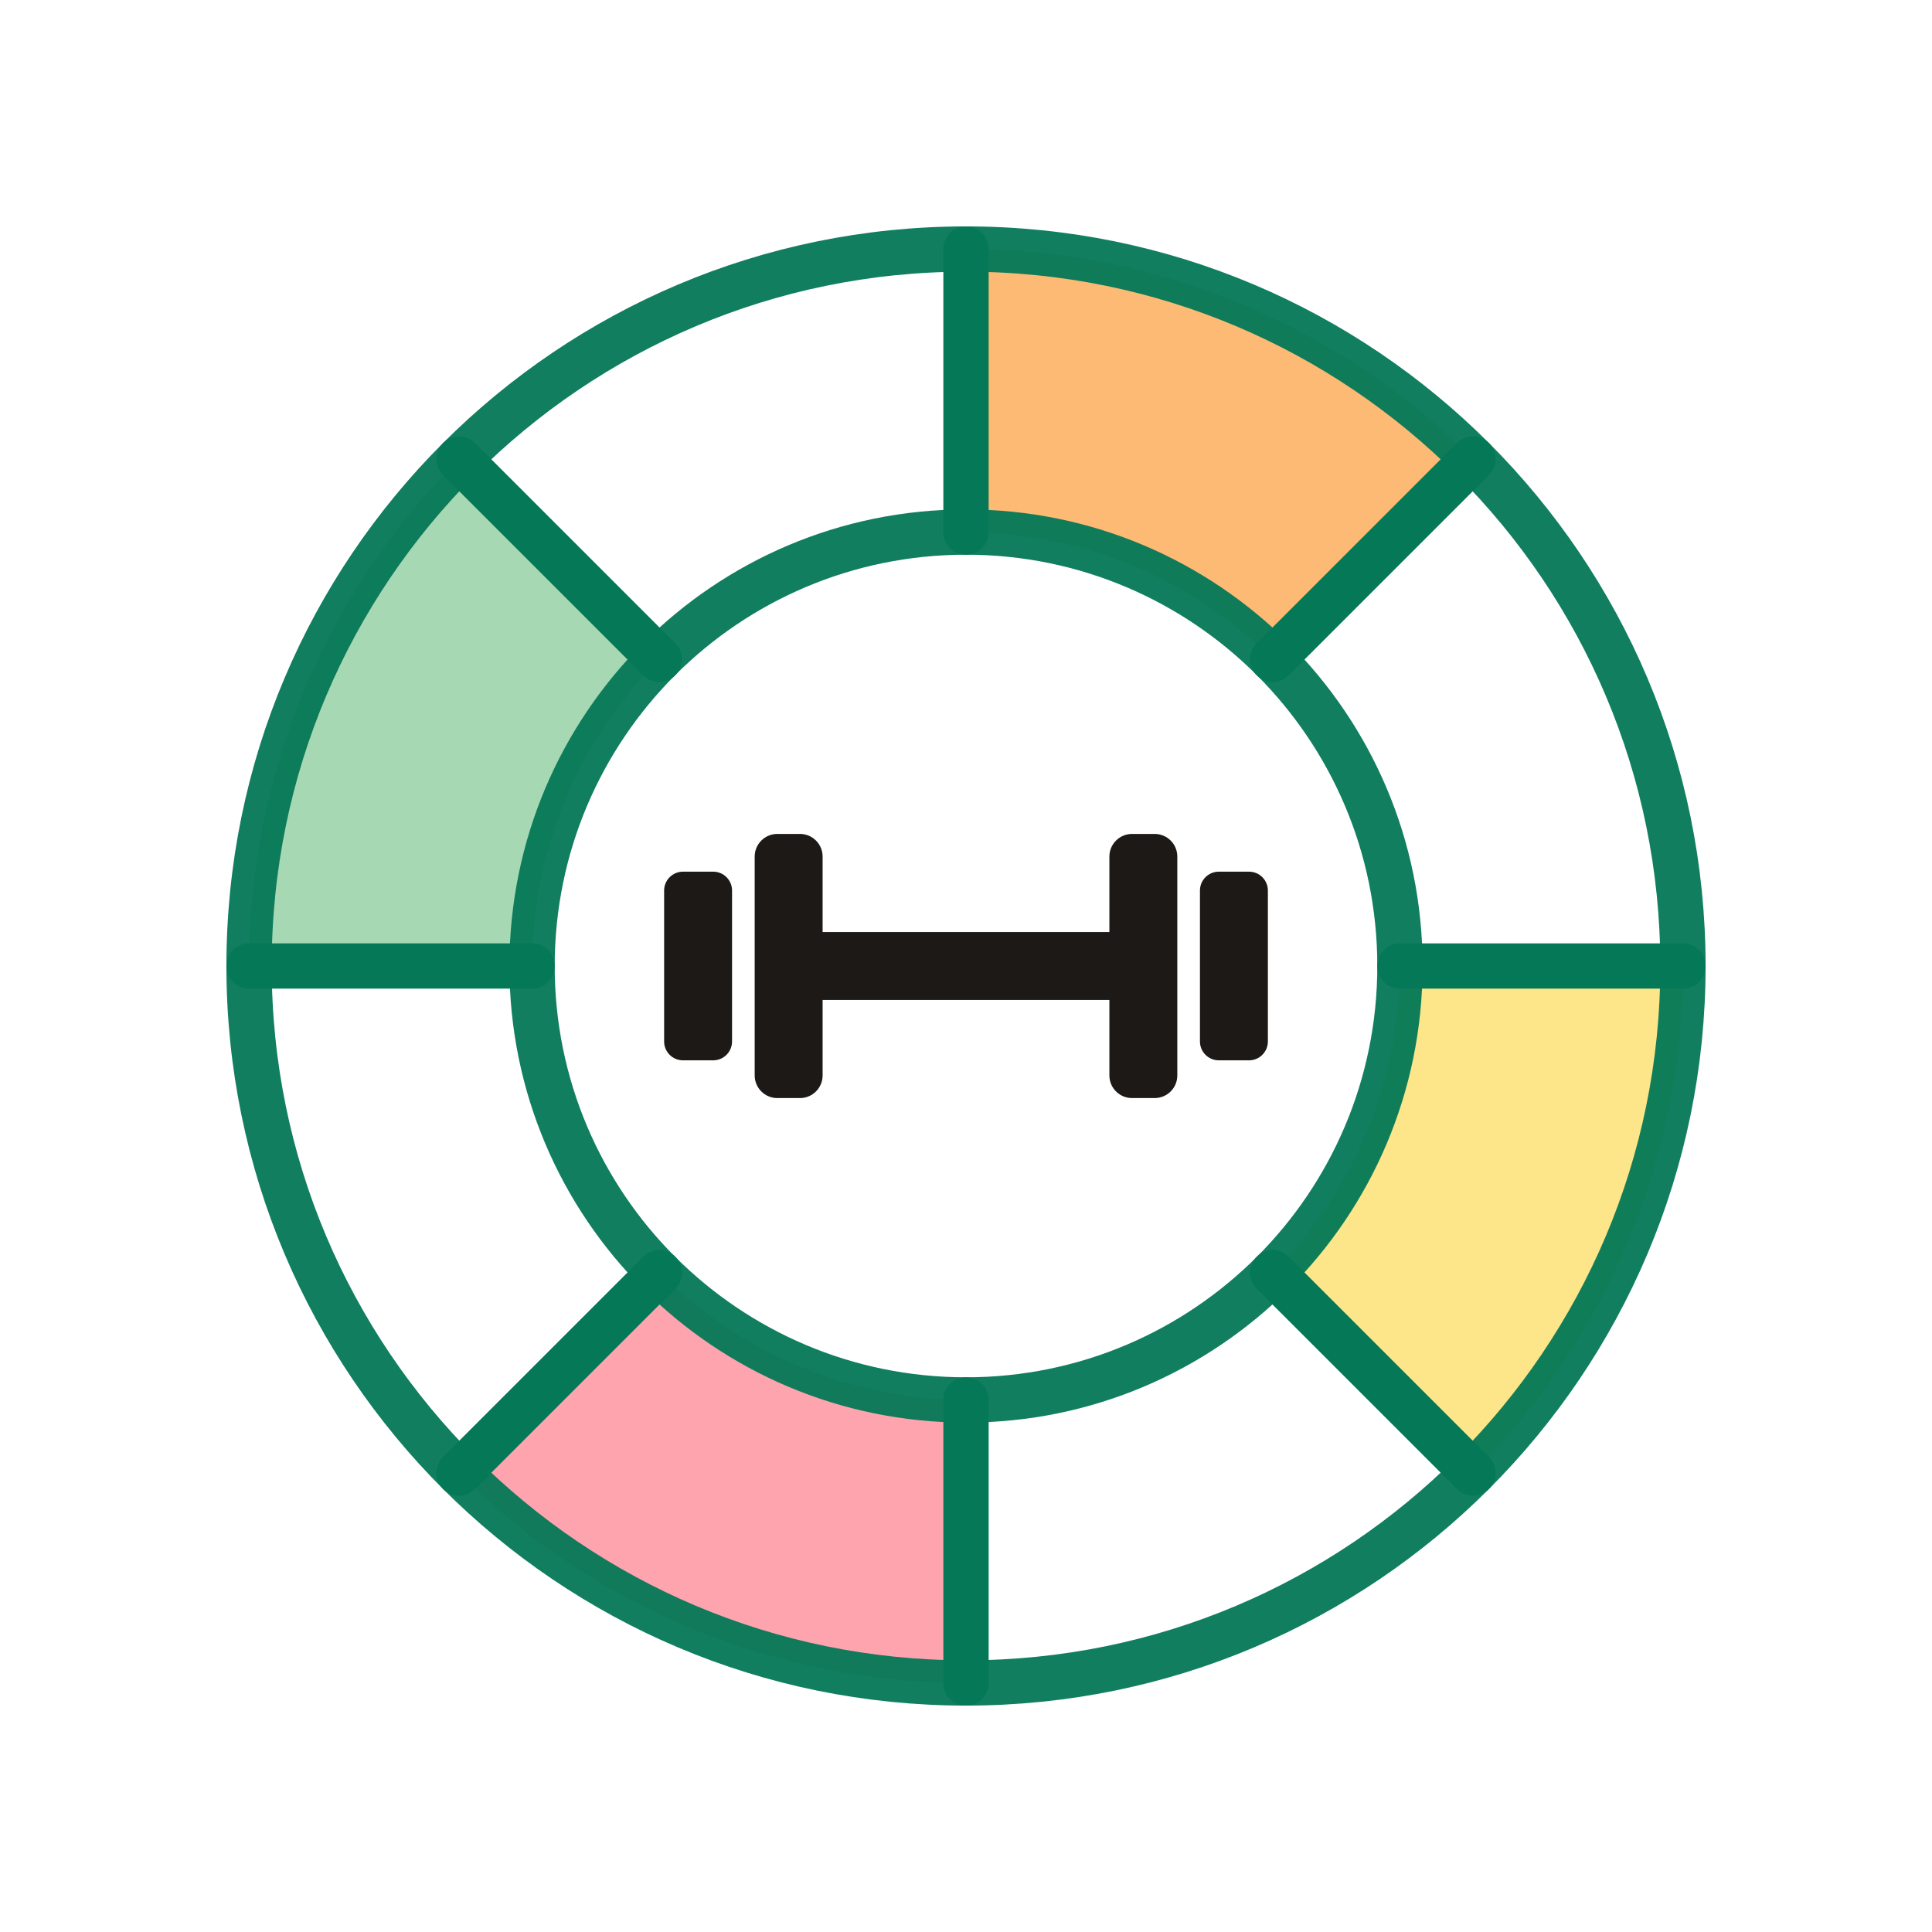
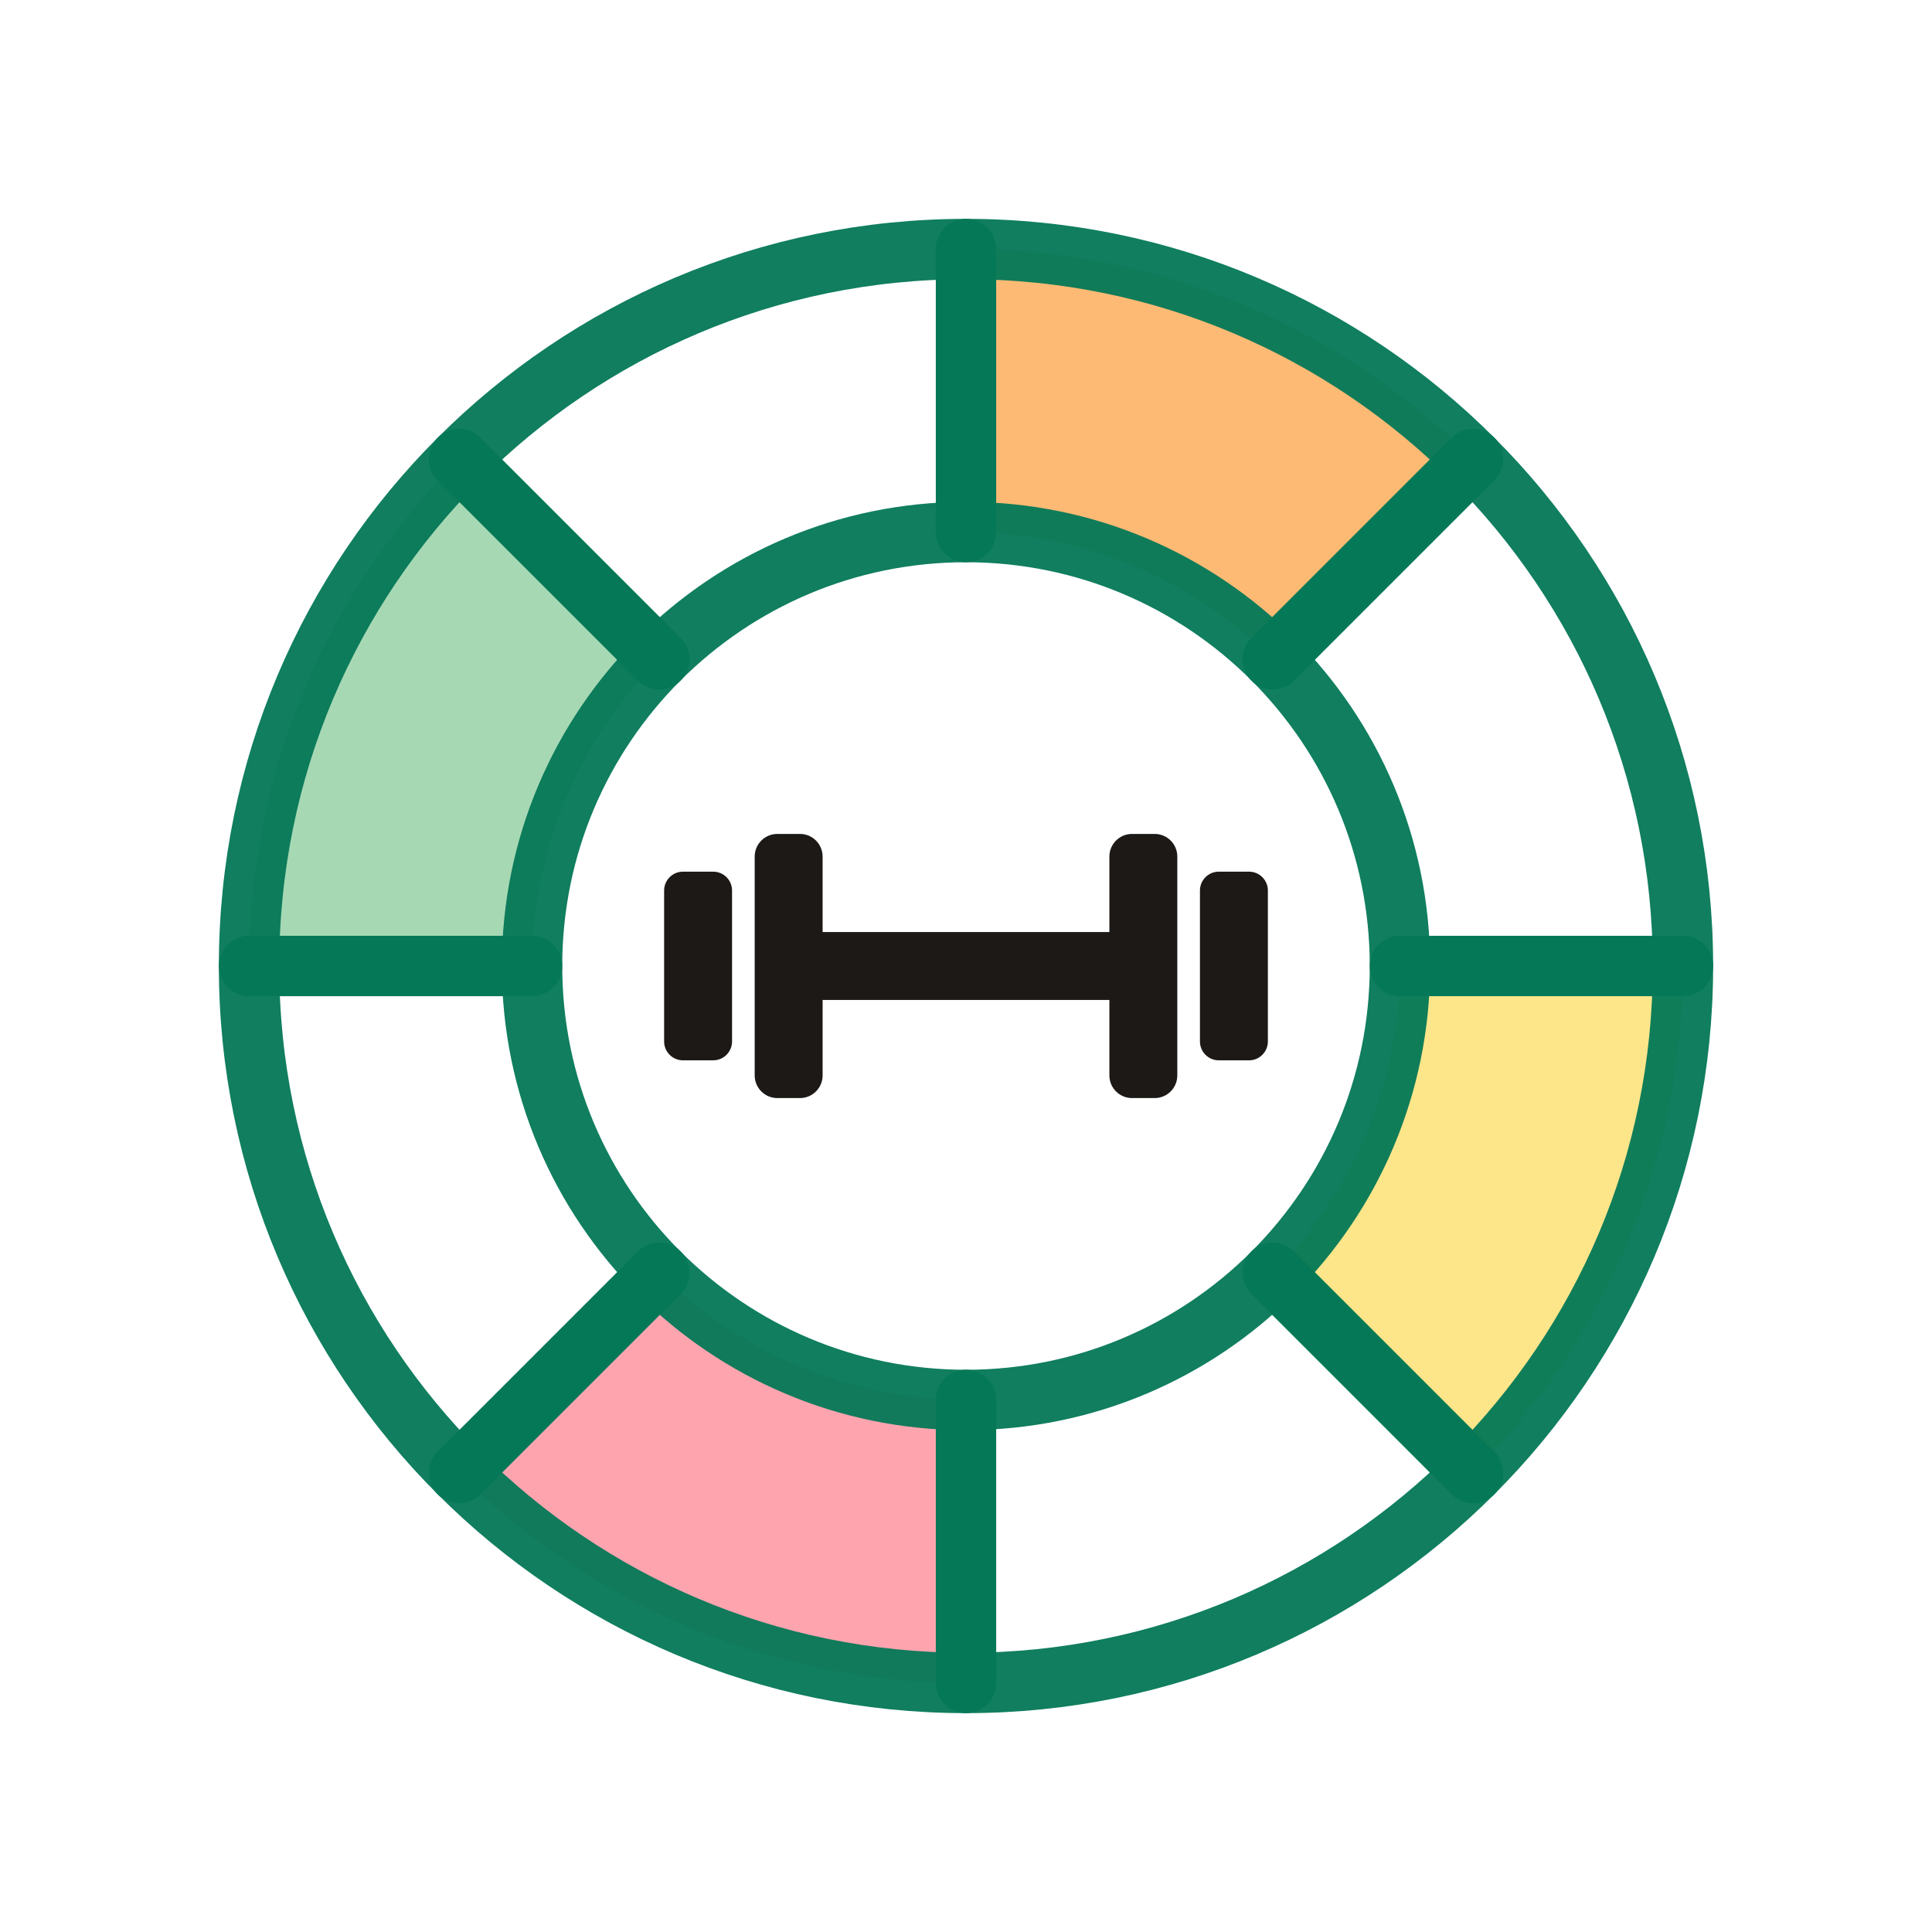
<svg xmlns="http://www.w3.org/2000/svg" viewBox="0 0 512 512" width="512" height="512">
  <defs>
    <linearGradient id="bg" x1="0" y1="0" x2="1" y2="1">
      <stop offset="0" stop-color="#0F172A" />
      <stop offset="1" stop-color="#0B1120" />
    </linearGradient>
-     <filter id="neon" x="-30%" y="-30%" width="160%" height="160%">
-       <feGaussianBlur stdDeviation="6" result="b1" />
-       <feGaussianBlur stdDeviation="14" result="b2" />
-       <feMerge>
-         <feMergeNode in="b2" />
-         <feMergeNode in="b1" />
-         <feMergeNode in="SourceGraphic" />
-       </feMerge>
-     </filter>
-     <filter id="soft" x="-20%" y="-20%" width="140%" height="140%">
-       <feGaussianBlur stdDeviation="3" result="b" />
-       <feMerge>
-         <feMergeNode in="b" />
-         <feMergeNode in="SourceGraphic" />
-       </feMerge>
-     </filter>
  </defs>
  <g opacity="1" fill="#047857">
    <path fill="#fdba74" d="M256,66 A190,190 0 0,1 390.35,121.65 L337.28,174.72 A115,115 0 0,0 256,141 Z" />
    <path fill="#fde68a" d="M446,256 A190,190 0 0,1 390.35,390.35 L337.28,337.28 A115,115 0 0,0 371,256 Z" />
    <path fill="#fda4af" d="M256,446 A190,190 0 0,1 121.65,390.35 L174.72,337.28 A115,115 0 0,0 256,371 Z" />
    <path fill="#a7d8b4" d="M66,256 A190,190 0 0,1 121.65,121.65 L174.72,174.72 A115,115 0 0,0 141,256 Z" />
  </g>
-   <g filter="none" stroke="#047857" stroke-width="12" fill="none" stroke-linecap="round" stroke-linejoin="round">
+   <g stroke="#047857" stroke-width="16" fill="none" stroke-linecap="round" stroke-linejoin="round">
    <circle cx="256" cy="256" r="190" opacity="0.95" />
    <circle cx="256" cy="256" r="115" opacity="0.95" />
    <line x1="256" y1="66" x2="256" y2="141" />
    <line x1="390.35" y1="121.65" x2="337.28" y2="174.72" />
    <line x1="446" y1="256" x2="371" y2="256" />
    <line x1="390.35" y1="390.35" x2="337.28" y2="337.28" />
    <line x1="256" y1="446" x2="256" y2="371" />
    <line x1="121.65" y1="390.35" x2="174.72" y2="337.28" />
    <line x1="66" y1="256" x2="141" y2="256" />
    <line x1="121.65" y1="121.65" x2="174.72" y2="174.72" />
  </g>
-   <g filter="none" fill="#1C1917">
+   <g fill="#1C1917">
    <rect x="206" y="247" width="100" height="18" rx="9" />
    <rect x="200" y="221" width="18" height="70" rx="6" />
    <rect x="294" y="221" width="18" height="70" rx="6" />
    <rect x="176" y="231" width="18" height="50" rx="5" />
    <rect x="318" y="231" width="18" height="50" rx="5" />
  </g>
</svg>
